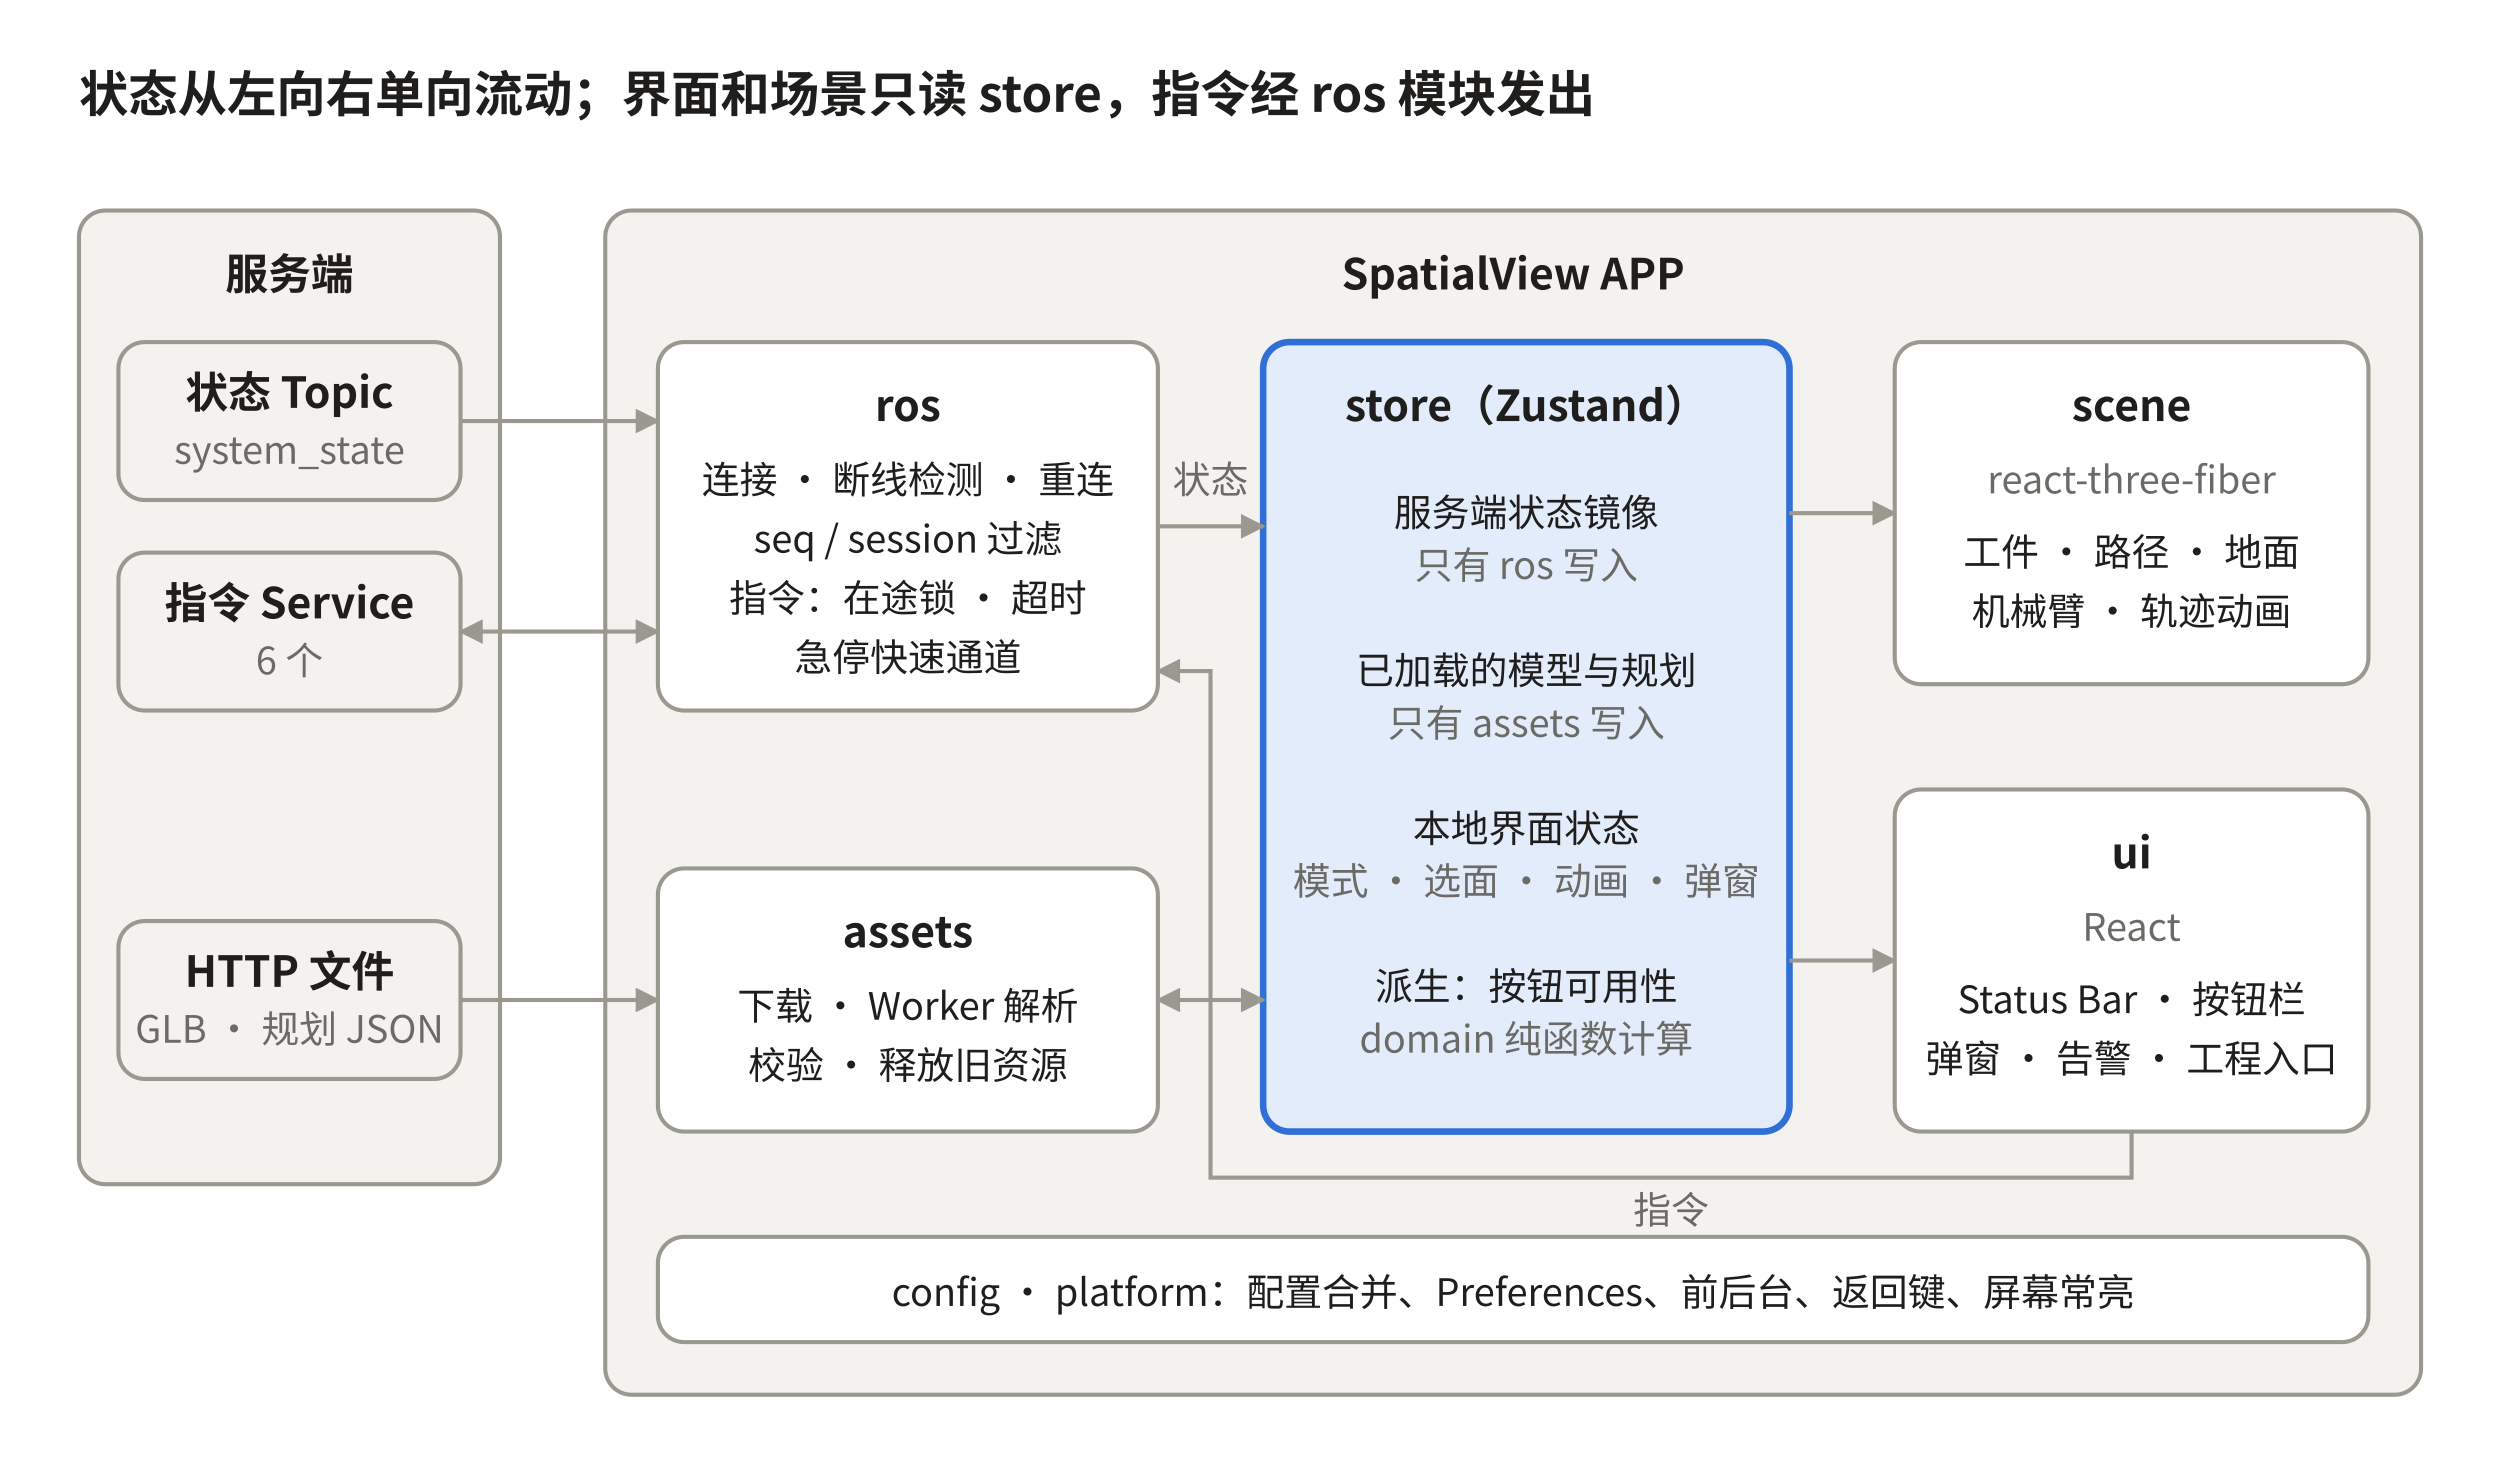
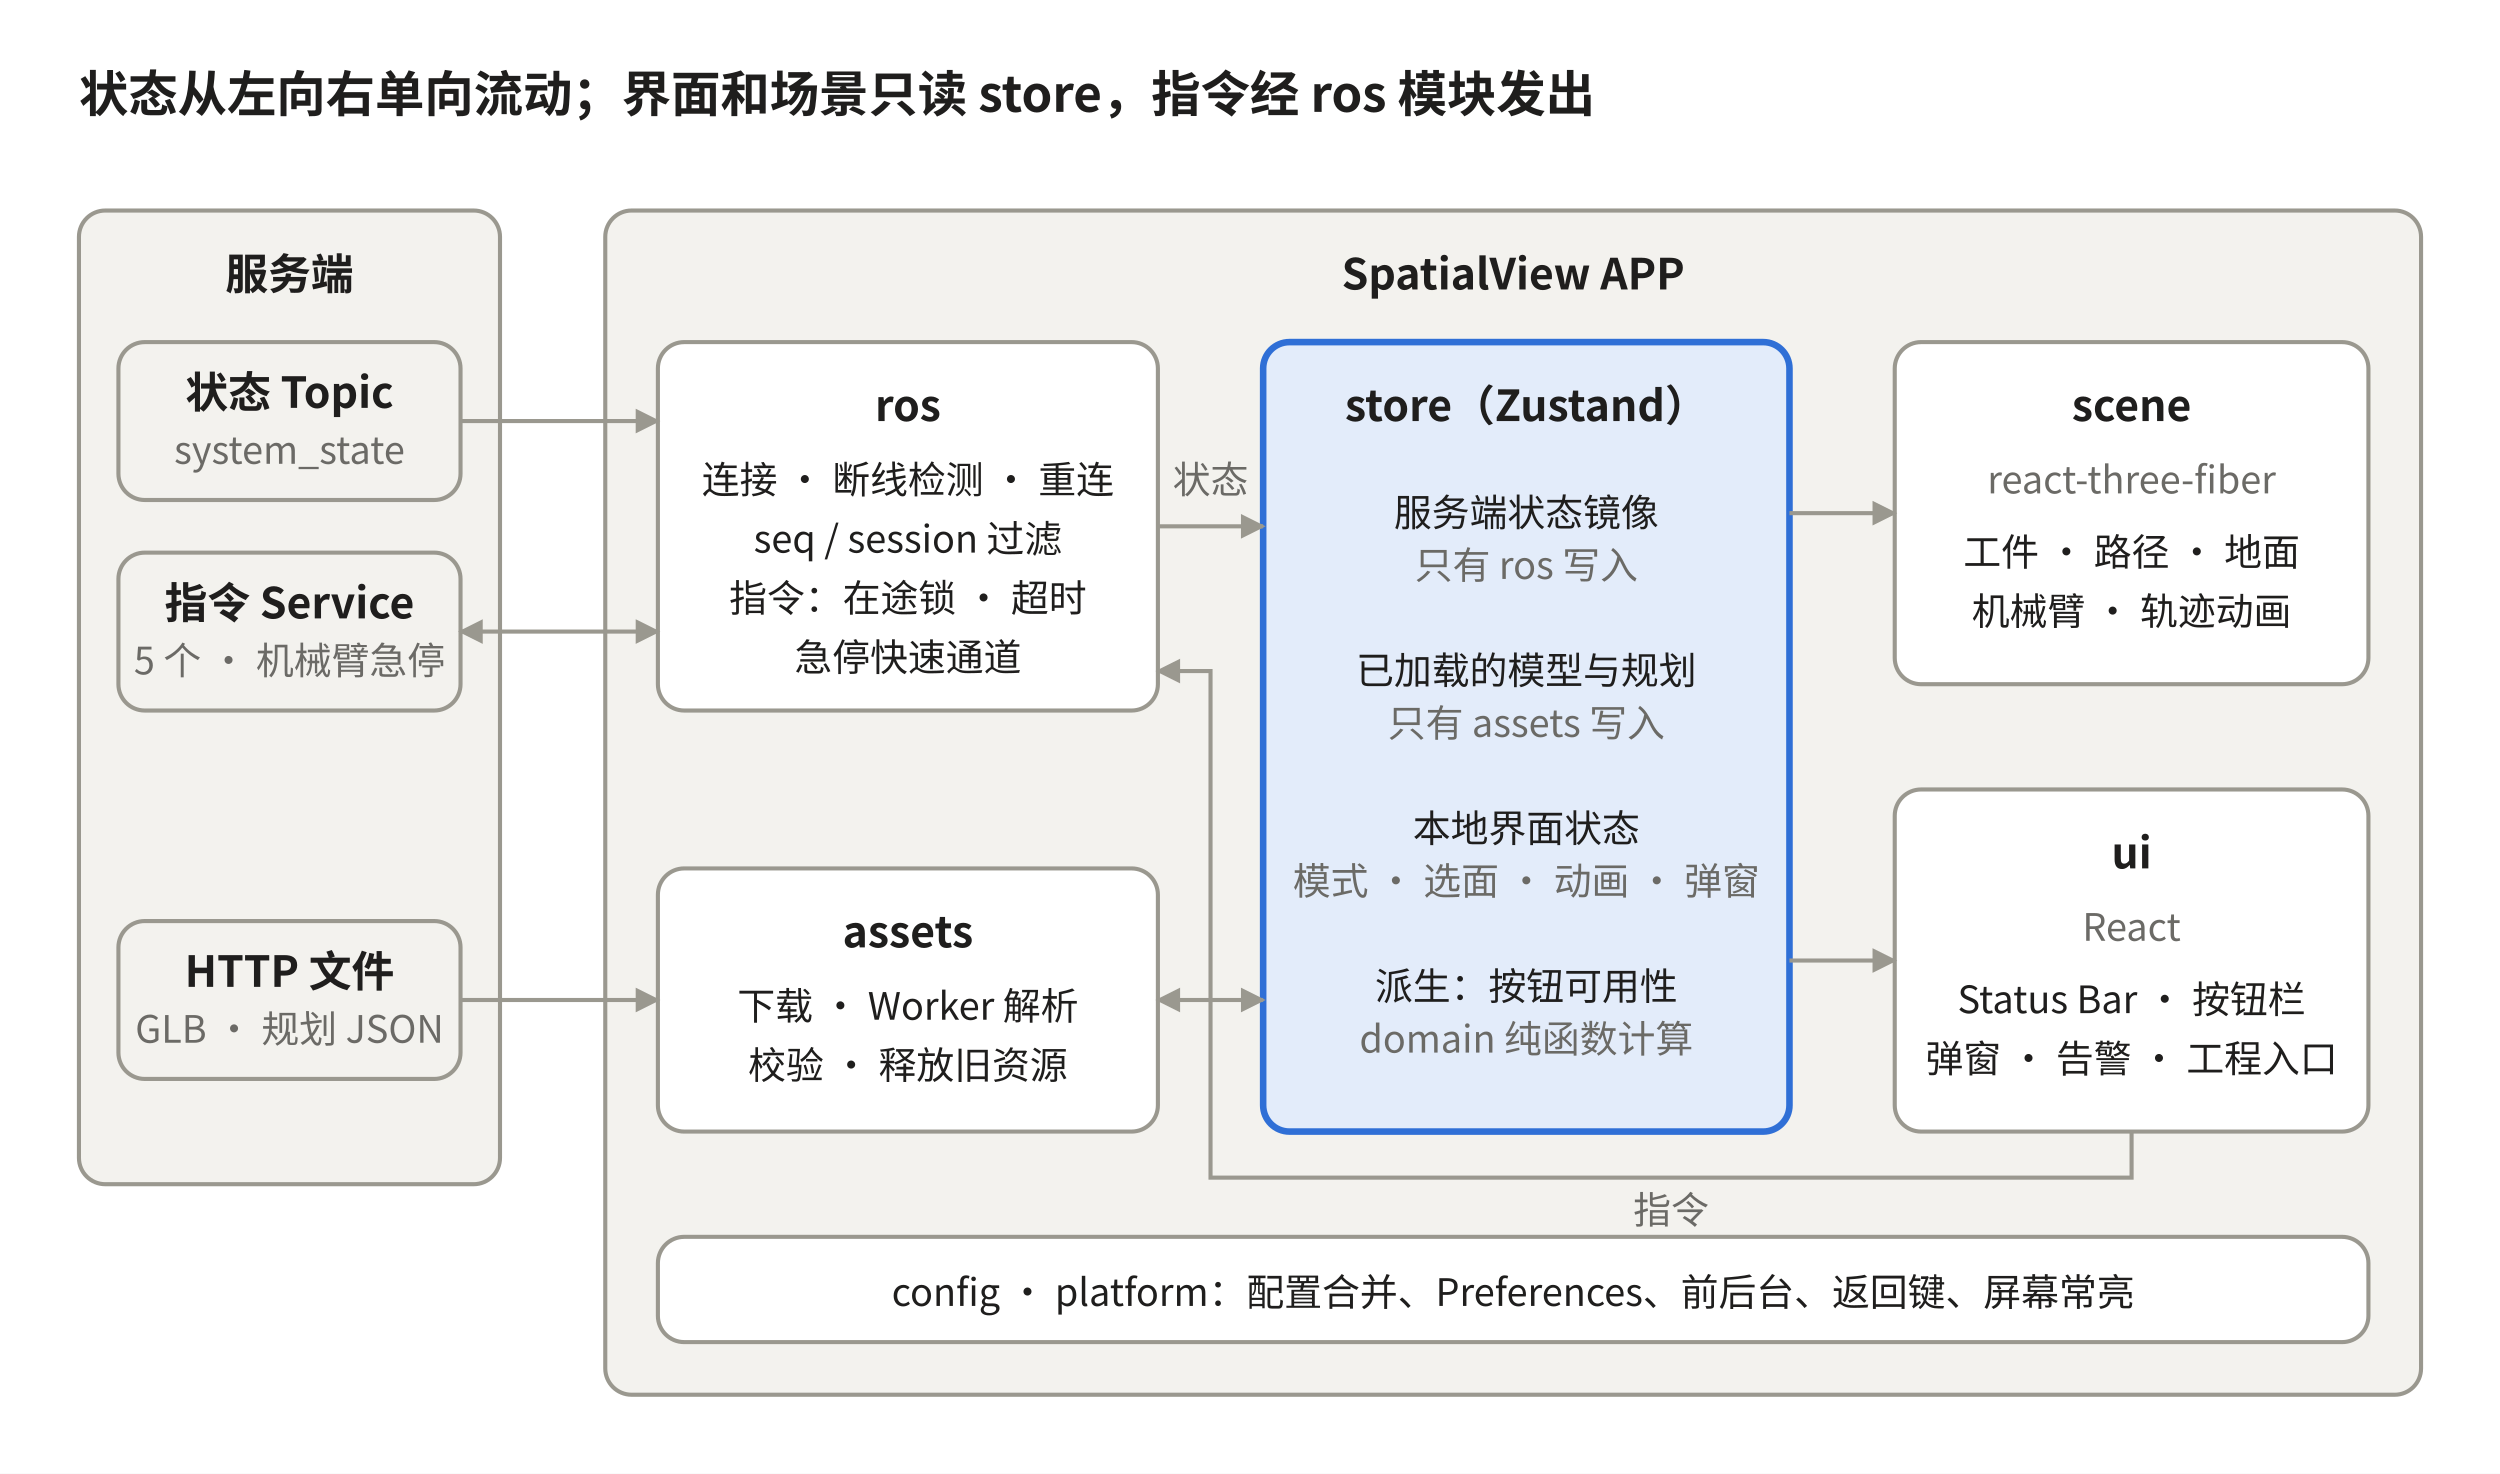
<svg xmlns="http://www.w3.org/2000/svg" viewBox="0 0 760 448" width="760" height="448" font-family="'Noto Sans CJK SC','PingFang SC','Microsoft YaHei',sans-serif">
  <defs>
    <marker id="arrow" viewBox="0 0 10 10" refX="9" refY="5" markerWidth="6" markerHeight="6" orient="auto-start-reverse">
      <path d="M0 0L10 5L0 10z" fill="#9a988f" />
    </marker>
  </defs>
  <rect width="760" height="448" fill="#ffffff" />
  <text x="24" y="34" font-size="15" font-weight="600" fill="#1f1e1d" text-anchor="start">状态从左向右单向流动；界面和场景只读 store，指令经 ros 模块发出</text>
  <rect x="24" y="64" width="128" height="296" rx="8" fill="#f3f2ee" stroke="#9a988f" stroke-width="1.25" />
  <text x="88" y="88" font-size="13" font-weight="600" fill="#1f1e1d" text-anchor="middle">服务端</text>
  <rect x="36" y="104" width="104" height="48" rx="8" fill="none" stroke="#9a988f" stroke-width="1.25" />
  <text x="88" y="124" font-size="13" font-weight="600" fill="#1f1e1d" text-anchor="middle">状态 Topic</text>
  <text x="88" y="141" font-size="11.5" fill="#6b6a66" text-anchor="middle">system_state</text>
  <rect x="36" y="168" width="104" height="48" rx="8" fill="none" stroke="#9a988f" stroke-width="1.25" />
  <text x="88" y="188" font-size="13" font-weight="600" fill="#1f1e1d" text-anchor="middle">指令 Service</text>
-   <text x="88" y="205" font-size="11.5" fill="#6b6a66" text-anchor="middle">6 个</text>
+   <text x="88" y="205" font-size="11.5" fill="#6b6a66" text-anchor="middle">5 个 · 机械臂急停</text>
  <rect x="36" y="280" width="104" height="48" rx="8" fill="none" stroke="#9a988f" stroke-width="1.25" />
  <text x="88" y="300" font-size="13" font-weight="600" fill="#1f1e1d" text-anchor="middle">HTTP 文件</text>
  <text x="88" y="317" font-size="11.5" fill="#6b6a66" text-anchor="middle">GLB · 规划 JSON</text>
  <rect x="184" y="64" width="552" height="360" rx="8" fill="#f3f2ee" stroke="#9a988f" stroke-width="1.25" />
  <text x="460" y="88" font-size="13" font-weight="600" fill="#1f1e1d" text-anchor="middle">SpatialView APP</text>
  <rect x="200" y="104" width="152" height="112" rx="8" fill="#ffffff" stroke="#9a988f" stroke-width="1.25" />
  <text x="276" y="128" font-size="13" font-weight="600" fill="#1f1e1d" text-anchor="middle">ros</text>
  <text x="276" y="150" font-size="11.5" fill="#1f1e1d" text-anchor="middle">连接 · 断线检测 · 重连</text>
  <text x="276" y="168" font-size="11.5" fill="#1f1e1d" text-anchor="middle">seq / session 过滤</text>
  <text x="276" y="186" font-size="11.5" fill="#1f1e1d" text-anchor="middle">指令：在途锁 · 超时</text>
  <text x="276" y="204" font-size="11.5" fill="#1f1e1d" text-anchor="middle">急停快速通道</text>
  <rect x="200" y="264" width="152" height="80" rx="8" fill="#ffffff" stroke="#9a988f" stroke-width="1.25" />
  <text x="276" y="288" font-size="13" font-weight="600" fill="#1f1e1d" text-anchor="middle">assets</text>
  <text x="276" y="310" font-size="11.5" fill="#1f1e1d" text-anchor="middle">下载 · Worker 解析</text>
  <text x="276" y="328" font-size="11.5" fill="#1f1e1d" text-anchor="middle">校验 · 释放旧资源</text>
  <rect x="384" y="104" width="160" height="240" rx="8" fill="#e3ecfa" stroke="#2f6fd6" stroke-width="2" />
  <text x="464" y="128" font-size="13" font-weight="600" fill="#1f1e1d" text-anchor="middle">store（Zustand）</text>
  <text x="464" y="160" font-size="11.5" fill="#1f1e1d" text-anchor="middle">服务端状态镜像</text>
  <text x="464" y="176" font-size="11.5" fill="#6b6a66" text-anchor="middle">只有 ros 写入</text>
  <text x="464" y="208" font-size="11.5" fill="#1f1e1d" text-anchor="middle">已加载的模型与规划</text>
  <text x="464" y="224" font-size="11.5" fill="#6b6a66" text-anchor="middle">只有 assets 写入</text>
  <text x="464" y="256" font-size="11.5" fill="#1f1e1d" text-anchor="middle">本地界面状态</text>
  <text x="464" y="272" font-size="11.5" fill="#6b6a66" text-anchor="middle">模式 · 选面 · 动画 · 弹窗</text>
  <text x="464" y="304" font-size="11.5" fill="#1f1e1d" text-anchor="middle">派生：按钮可用性</text>
  <text x="464" y="320" font-size="11.5" fill="#6b6a66" text-anchor="middle">domain 纯函数计算</text>
  <rect x="576" y="104" width="144" height="104" rx="8" fill="#ffffff" stroke="#9a988f" stroke-width="1.25" />
  <text x="648" y="128" font-size="13" font-weight="600" fill="#1f1e1d" text-anchor="middle">scene</text>
  <text x="648" y="150" font-size="11.5" fill="#6b6a66" text-anchor="middle">react-three-fiber</text>
  <text x="648" y="172" font-size="11.5" fill="#1f1e1d" text-anchor="middle">工件 · 路径 · 地面</text>
  <text x="648" y="190" font-size="11.5" fill="#1f1e1d" text-anchor="middle">机械臂 · 轨迹动画</text>
  <rect x="576" y="240" width="144" height="104" rx="8" fill="#ffffff" stroke="#9a988f" stroke-width="1.25" />
  <text x="648" y="264" font-size="13" font-weight="600" fill="#1f1e1d" text-anchor="middle">ui</text>
  <text x="648" y="286" font-size="11.5" fill="#6b6a66" text-anchor="middle">React</text>
  <text x="648" y="308" font-size="11.5" fill="#1f1e1d" text-anchor="middle">Status Bar · 按钮栏</text>
  <text x="648" y="326" font-size="11.5" fill="#1f1e1d" text-anchor="middle">弹窗 · 告警 · 工程入口</text>
  <rect x="200" y="376" width="520" height="32" rx="8" fill="#ffffff" stroke="#9a988f" stroke-width="1.25" />
  <text x="460" y="397" font-size="11.5" fill="#1f1e1d" text-anchor="middle">config · platform：配置合并、Preferences、前后台、返回键、屏幕常亮</text>
  <path d="M140 128 L200 128" fill="none" stroke="#9a988f" stroke-width="1.25" marker-end="url(#arrow)" />
  <path d="M140 192 L200 192" fill="none" stroke="#9a988f" stroke-width="1.25" marker-start="url(#arrow)" marker-end="url(#arrow)" />
  <path d="M140 304 L200 304" fill="none" stroke="#9a988f" stroke-width="1.25" marker-end="url(#arrow)" />
  <path d="M352 160 L384 160" fill="none" stroke="#9a988f" stroke-width="1.25" marker-end="url(#arrow)" />
  <path d="M352 304 L384 304" fill="none" stroke="#9a988f" stroke-width="1.25" marker-start="url(#arrow)" marker-end="url(#arrow)" />
  <path d="M544 156 L576 156" fill="none" stroke="#9a988f" stroke-width="1.25" marker-end="url(#arrow)" />
  <path d="M544 292 L576 292" fill="none" stroke="#9a988f" stroke-width="1.25" marker-end="url(#arrow)" />
  <path d="M648 344 L648 358 L368 358 L368 204 L352 204" fill="none" stroke="#9a988f" stroke-width="1.25" marker-end="url(#arrow)" />
  <text x="368" y="150" font-size="11.5" fill="#6b6a66" text-anchor="middle">状态</text>
  <text x="508" y="372" font-size="11.5" fill="#6b6a66" text-anchor="middle">指令</text>
</svg>
